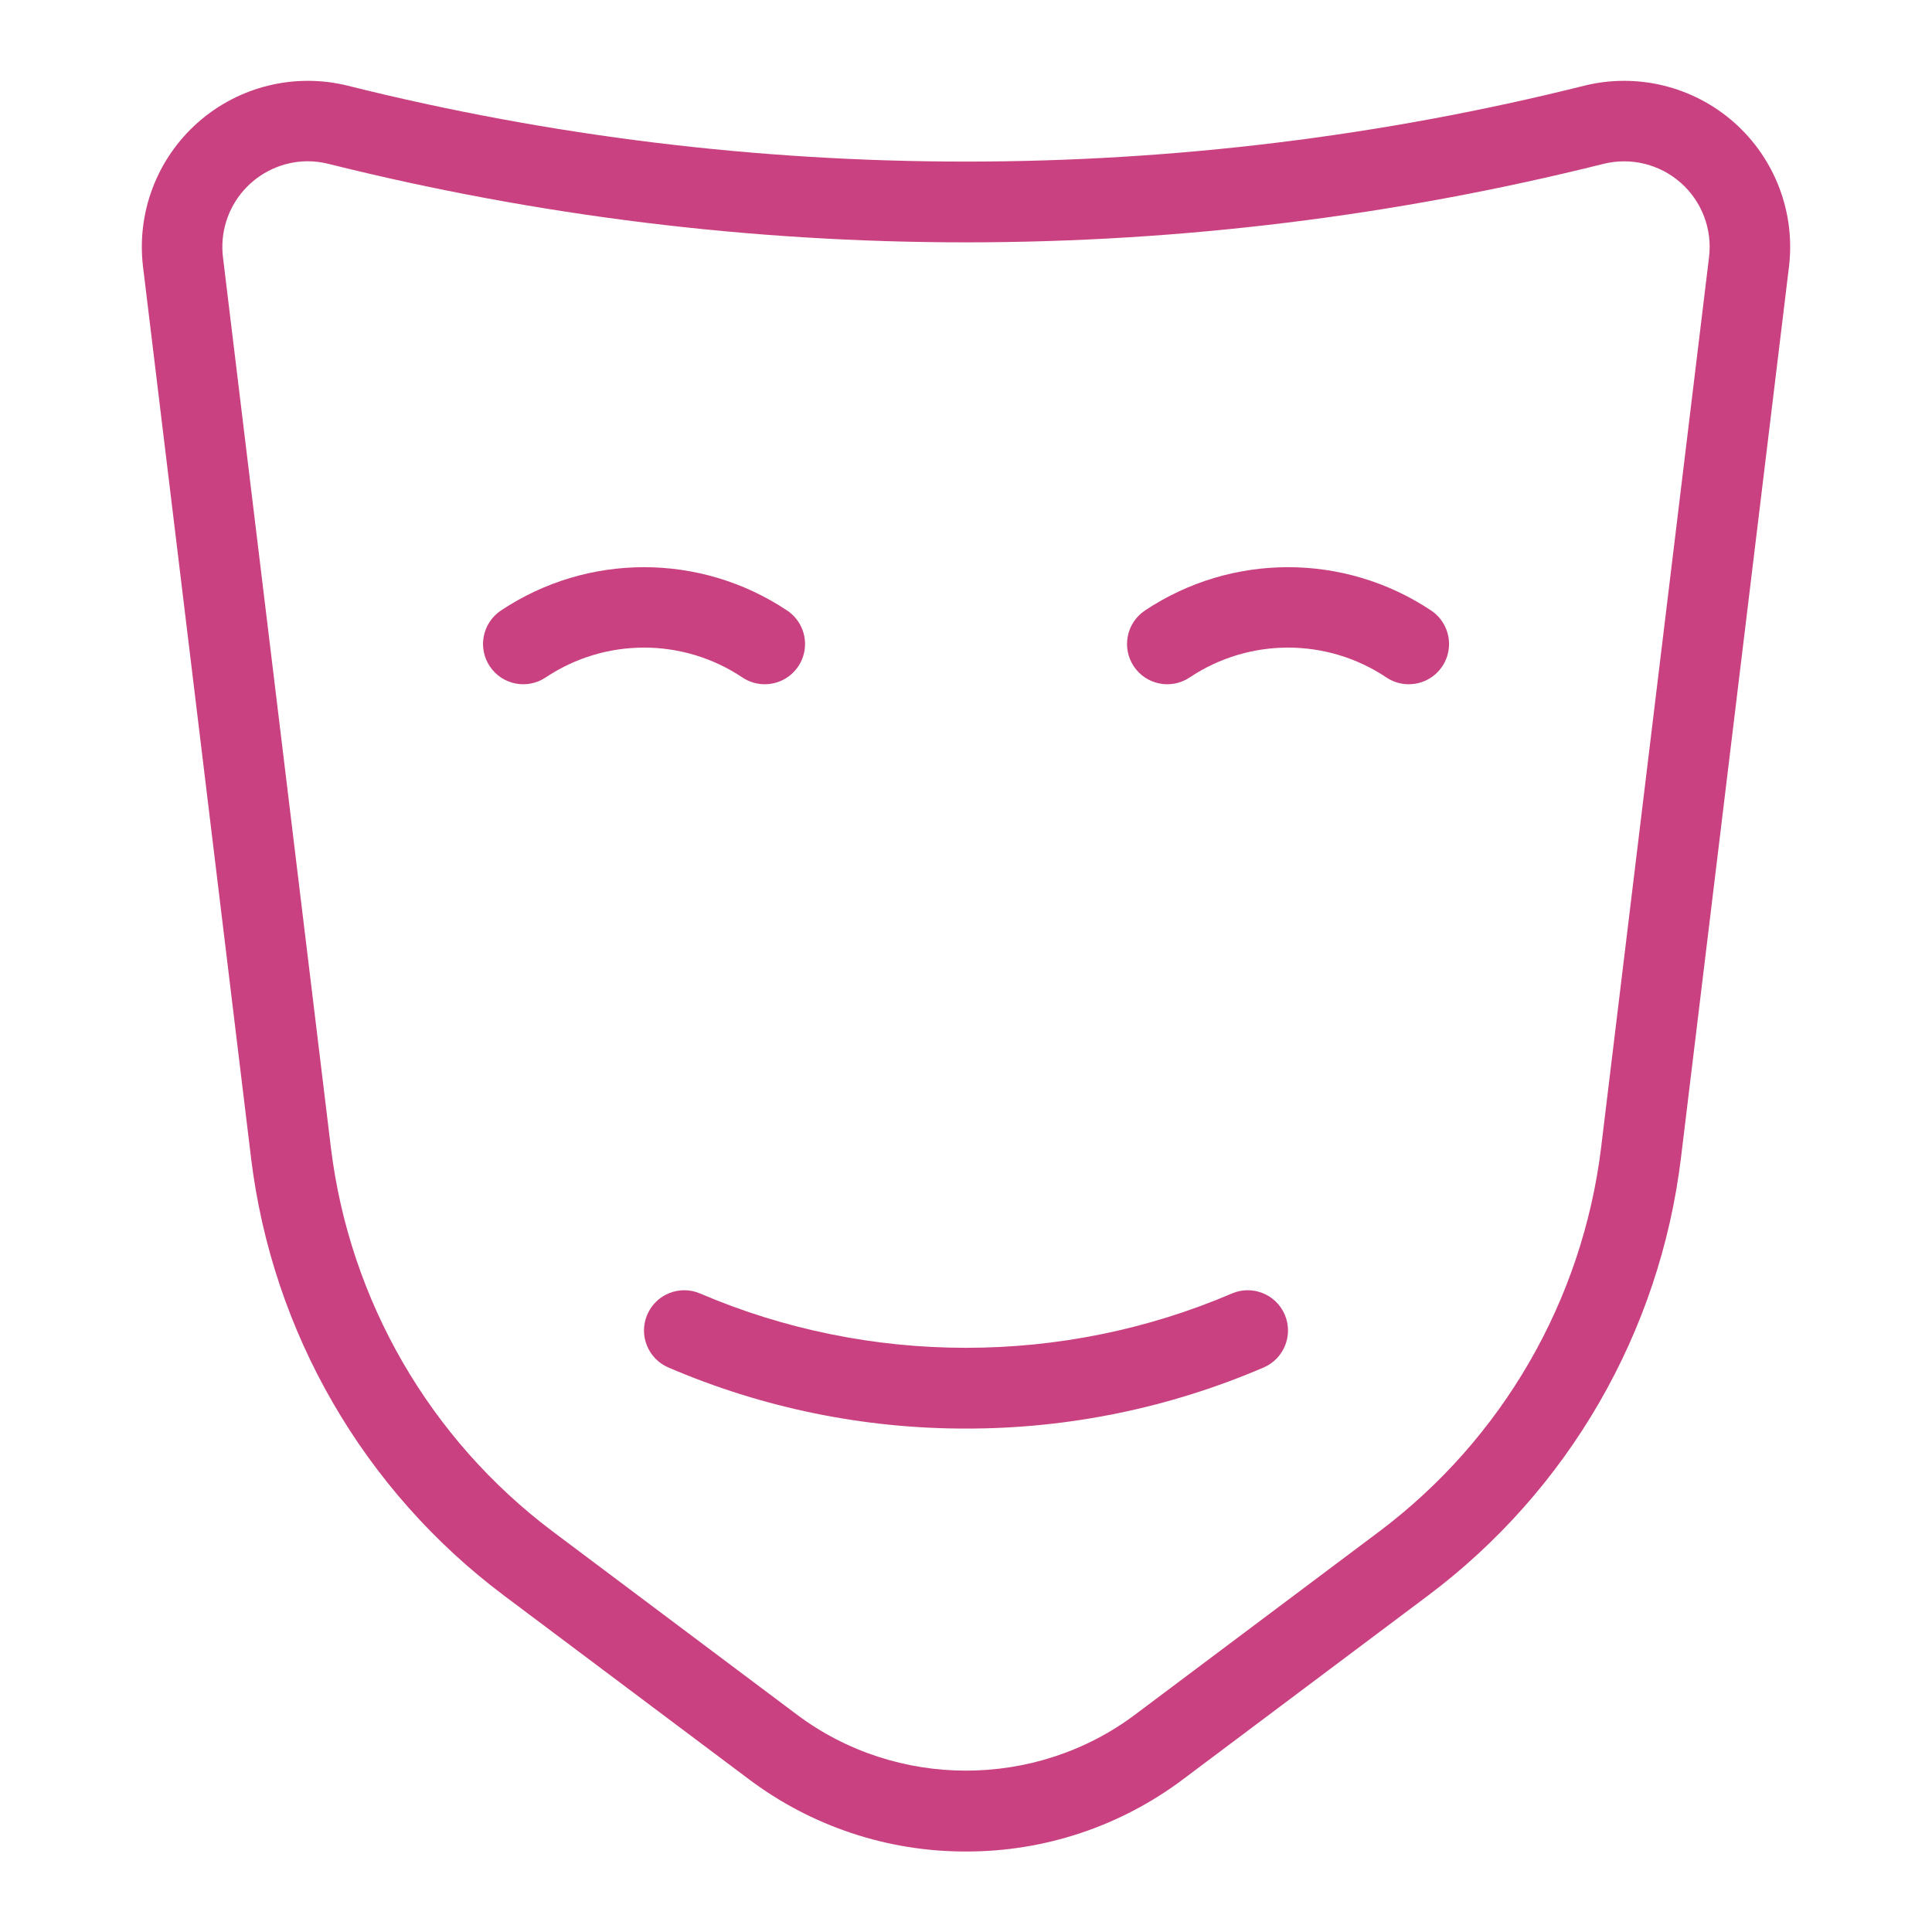
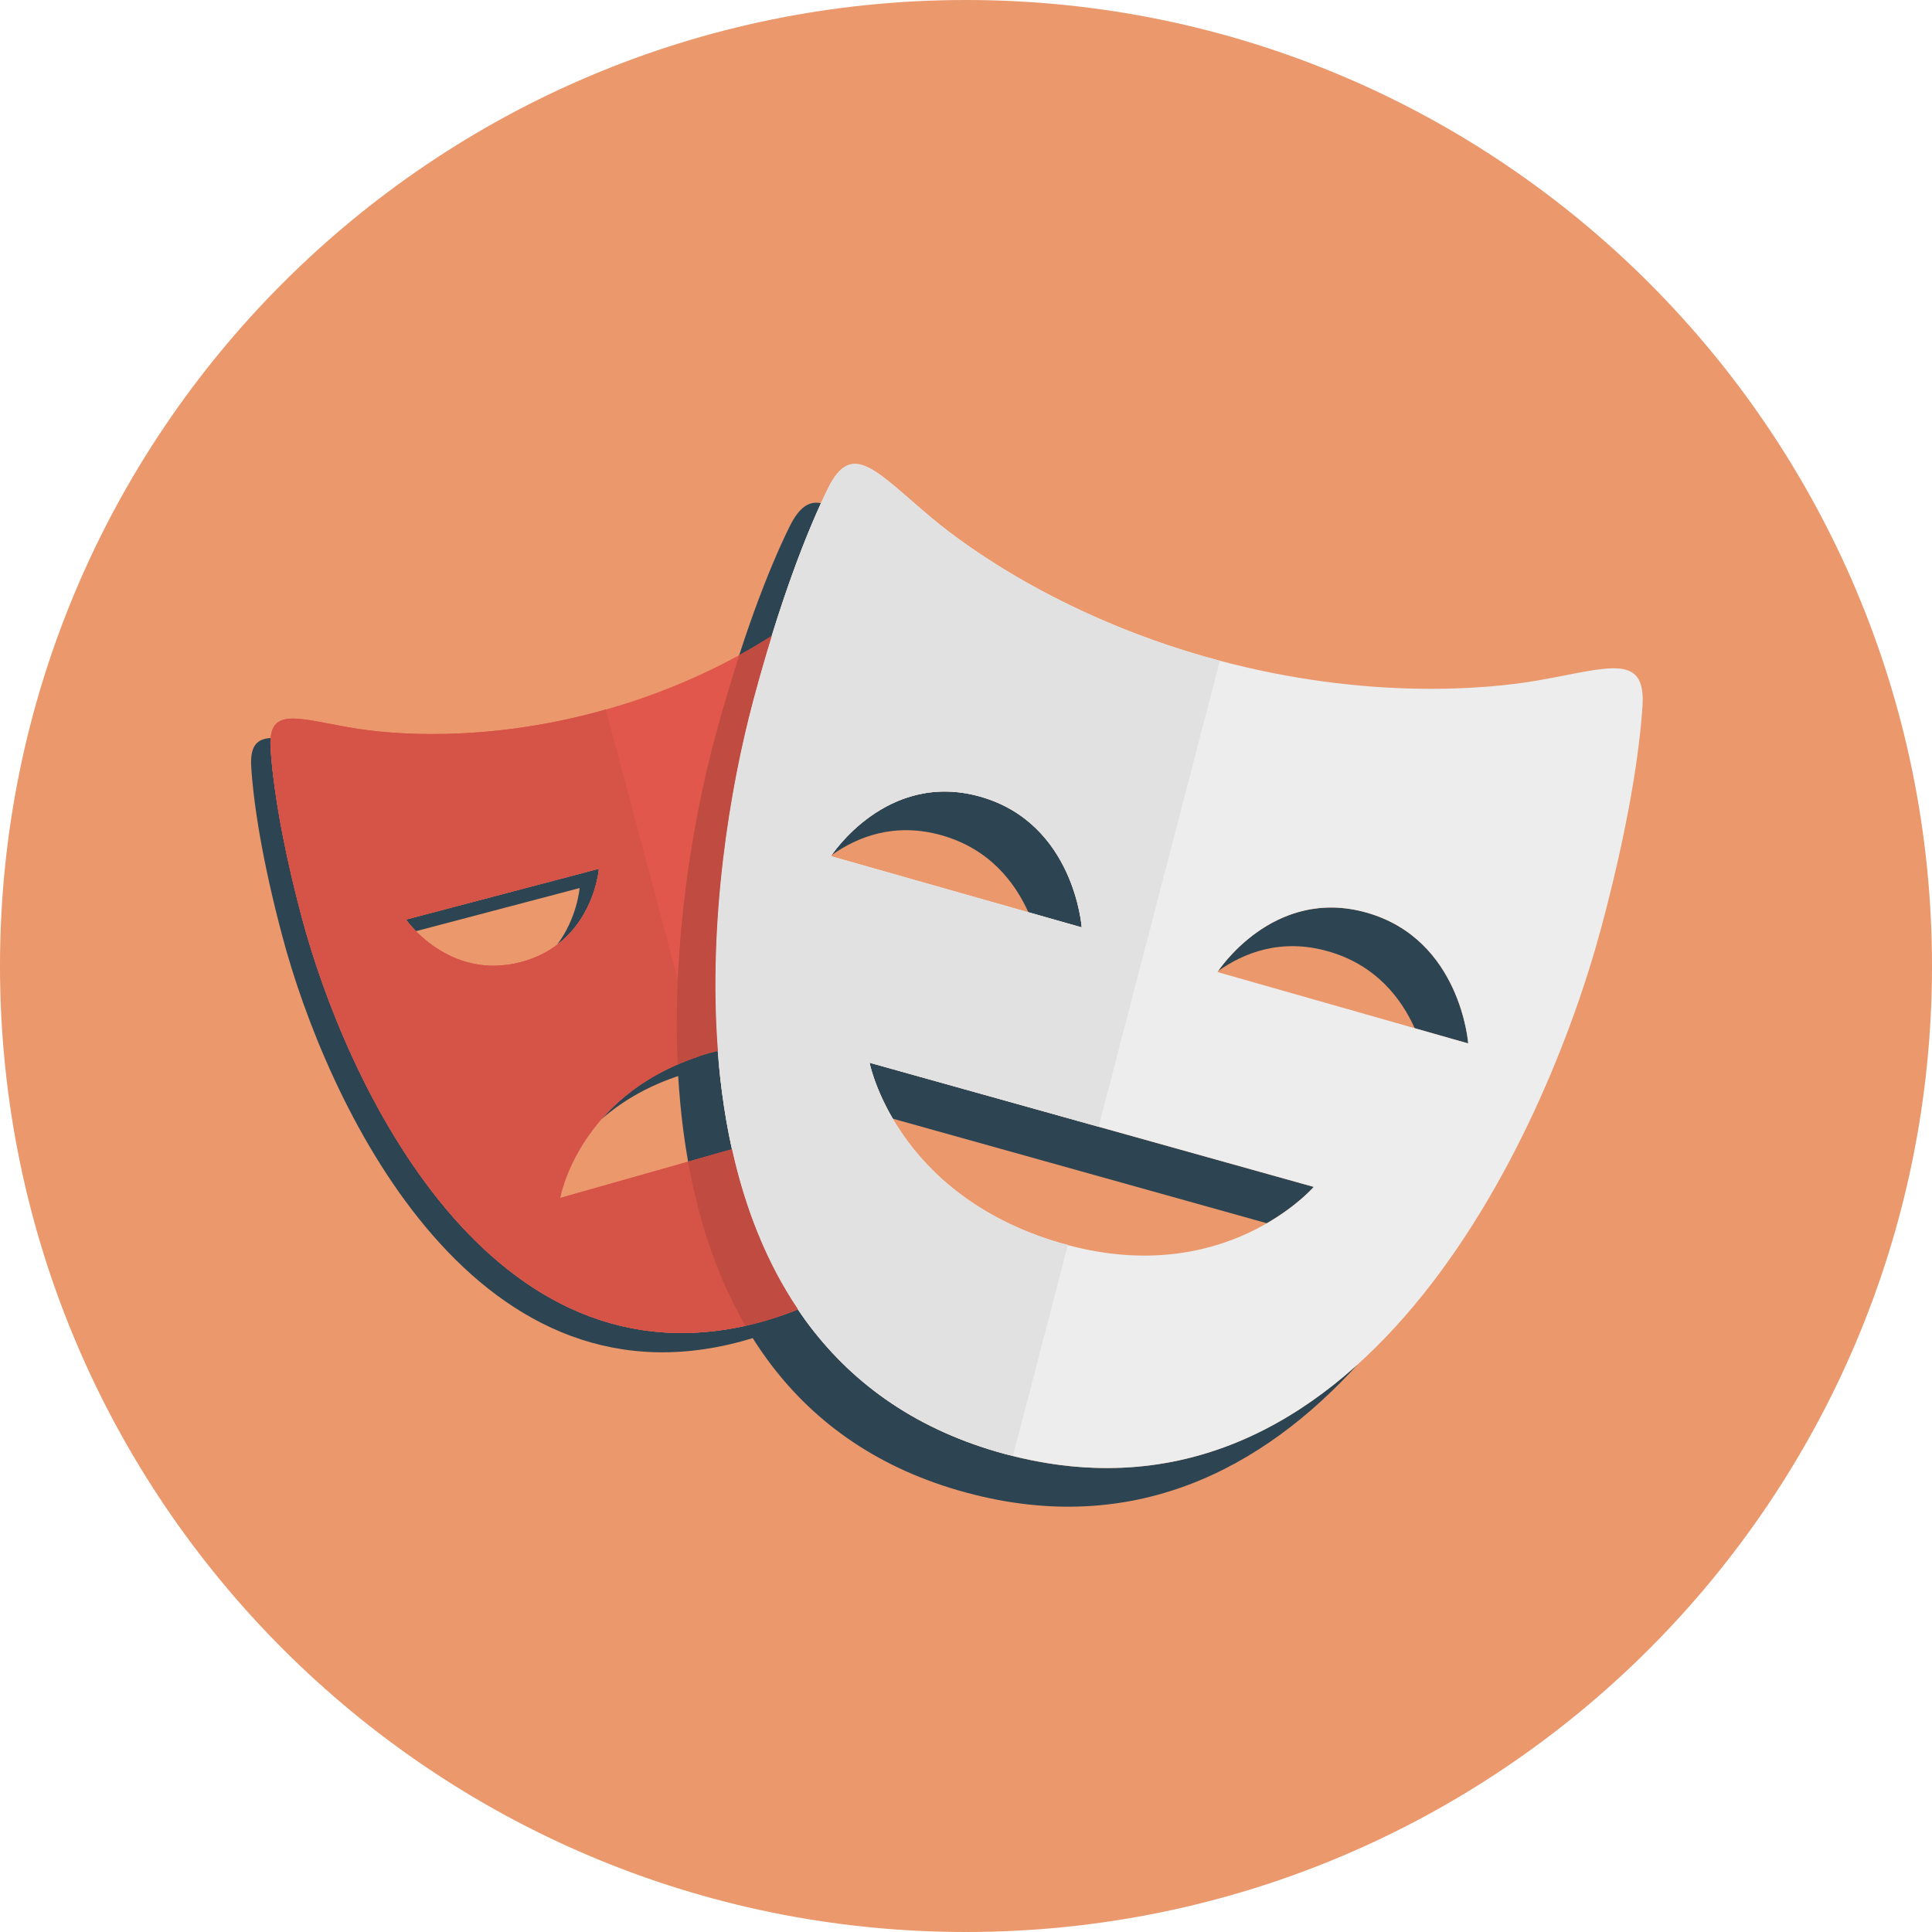
- <svg xmlns="http://www.w3.org/2000/svg" t="1666357106859" class="icon" viewBox="0 0 1024 1024" version="1.1" p-id="20495" width="200" height="200">
-   <path d="M512 981.333a190.593 190.593 0 0 1-115.2-38.4l-129.693-97.267a341.333 341.333 0 0 1-134.053-232l-57.24-472.233A88 88 0 0 1 184.52 45.473c214.24 53.56 440.72 53.56 654.96 0a88 88 0 0 1 108.707 95.96l-57.24 472.24a341.333 341.333 0 0 1-134.053 232L627.2 942.933A190.593 190.593 0 0 1 512 981.333zM162.933 85.467a45.407 45.407 0 0 0-44.76 50.833l57.24 472.24a300.107 300.107 0 0 0 117.293 202.993l129.693 97.267c52.753 39.567 126.447 39.567 179.2 0l129.693-97.267 12.8 17.067-12.8-17.067a300.107 300.107 0 0 0 117.293-202.993l57.24-472.24a45.333 45.333 0 0 0-56-49.433A1394.273 1394.273 0 0 1 512 128.453a1394.273 1394.273 0 0 1-337.827-41.587 46.22 46.22 0 0 0-11.24-1.4zM512 757.173a398.293 398.293 0 0 1-157.74-32.373 21.333 21.333 0 0 1 16.813-39.22c89.56 38.387 192.293 38.387 281.853 0a21.333 21.333 0 0 1 16.813 39.22A398.293 398.293 0 0 1 512 757.173zM746.667 362.667a21.267 21.267 0 0 1-11.813-3.58 93.8 93.8 0 0 0-104.333 0 21.333 21.333 0 0 1-23.667-35.507 136.713 136.713 0 0 1 151.667 0A21.333 21.333 0 0 1 746.667 362.667z m-341.333 0a21.267 21.267 0 0 1-11.813-3.58 93.8 93.8 0 0 0-104.333 0 21.333 21.333 0 0 1-23.667-35.507 136.713 136.713 0 0 1 151.667 0A21.333 21.333 0 0 1 405.333 362.667z" fill="#c94180" p-id="20496" />
+ <svg xmlns="http://www.w3.org/2000/svg" t="1666435015931" class="icon" viewBox="0 0 1024 1024" version="1.1" p-id="68802" width="200" height="200">
+   <path d="M512 0C229.233 0 0 229.233 0 512c0 282.778 229.233 512 512 512 282.788 0 512-229.222 512-512 0-282.767-229.222-512-512-512z" fill="#ea986c" p-id="68803" data-spm-anchor-id="a313x.7781069.0.i54" class="selected" />
+   <path d="M376.197 558.06c-27.535 7.813-45.599 21.514-57.498 35.205 11.397-9.974 26.665-19.128 47.258-24.965 21.064-5.97 39.035-5.929 53.883-3.062v-11.612c-12.667-1.157-27.187-0.236-43.643 4.434zM317.44 460.452l-102.257 26.941s1.864 2.632 5.315 6.144L307.2 470.692s-1.229 15.831-11.899 29.993C315.484 485.417 317.44 460.452 317.44 460.452z m85.596 240.323C259.133 739.533 182.999 572.764 159.949 486.205c-10.65-39.956-15.299-70.216-16.538-89.743a33.096 33.096 0 0 1 0.072-5.304c-7.465 0.451-11.039 4.332-10.312 15.544 1.239 19.517 5.888 49.777 16.538 89.743 23.04 86.548 99.185 253.317 243.087 214.559 31.324-8.438 54.856-23.808 72.52-43.428-16.282 14.705-36.659 26.286-62.28 33.198zM430.08 358.39v10.24h56.443c-1.157-3.625-2.324-6.892-3.482-10.24H430.08z" fill="#2D4552" p-id="68804" />
+   <path d="M499.139 442.737c25.385 7.209 38.81 25.006 45.906 40.755l28.303 8.038s-3.86-55.122-53.719-69.284c-46.643-13.251-75.346 25.917-78.838 30.986 13.568-9.667 33.382-17.582 58.348-10.496z m225.3 41.011c-46.684-13.312-75.377 25.938-78.817 30.935 13.578-9.656 33.382-17.572 58.337-10.455 25.344 7.219 38.758 24.996 45.875 40.755l28.344 8.069s-3.922-55.132-53.74-69.304zM696.32 629.084l-235.448-65.823s2.55 12.923 12.329 29.655l198.236 55.419c16.323-9.441 24.883-19.251 24.883-19.251zM533.084 770.765C346.655 720.783 369.193 483.246 399.36 370.688c12.421-46.387 25.19-80.865 35.779-103.977-6.318-1.3-11.551 2.028-16.722 12.544C407.173 302.06 392.796 339.19 378.88 391.168c-30.157 112.558-52.695 350.085 133.724 400.067 87.869 23.542 156.324-12.237 207.35-68.424-48.435 43.868-110.275 68.465-186.87 47.954z" fill="#2D4552" p-id="68805" />
+   <path d="M430.08 645.11v-47.933l-133.181 37.765s9.841-57.18 79.299-76.882c21.064-5.97 39.035-5.929 53.883-3.062v-196.608h66.683c-7.26-22.436-14.285-39.711-20.183-51.712-9.759-19.866-19.763-6.697-42.476 12.298-15.995 13.363-56.422 41.871-117.258 58.266-60.836 16.404-110.019 12.052-130.54 8.499-29.092-5.018-44.308-11.407-42.885 10.721 1.239 19.517 5.888 49.777 16.538 89.743 23.04 86.548 99.185 253.317 243.087 214.559 37.591-10.127 64.123-30.147 82.514-55.665H430.08zM215.173 487.393L317.44 460.452s-2.98 39.342-41.318 49.449c-38.349 10.097-60.948-22.508-60.948-22.508z" fill="#E2574C" p-id="68806" />
+   <path d="M814.961 360.663c-26.583 4.659-90.358 10.465-169.175-10.66-78.838-21.115-131.144-58.04-151.869-75.397-29.379-24.607-42.301-41.708-55.02-15.841-11.244 22.815-25.62 59.945-39.537 111.923-30.157 112.558-52.695 350.085 133.724 400.067C719.462 820.695 818.688 603.709 848.845 491.141c13.916-51.968 20.019-91.32 21.699-116.695 1.915-28.744-17.828-20.398-55.583-13.783z m-374.548 93.123s29.379-45.691 79.206-31.529c49.859 14.162 53.719 69.284 53.719 69.284l-132.925-37.755z m121.631 205.036c-87.644-25.672-101.161-95.56-101.161-95.56L696.32 629.084c0-0.01-47.524 55.091-134.277 29.737z m83.241-143.626s29.338-45.66 79.155-31.457c49.818 14.182 53.74 69.304 53.74 69.304l-132.895-37.847z" fill="#EDEDED" p-id="68807" />
+   <path d="M383.539 610.376l-86.641 24.556s9.411-53.617 73.236-74.865l-49.06-184.115-4.239 1.29c-60.836 16.404-110.019 12.052-130.54 8.499-29.092-5.018-44.308-11.407-42.885 10.721 1.239 19.517 5.888 49.777 16.538 89.743 23.04 86.548 99.185 253.317 243.087 214.559l4.239-1.331-23.736-89.057z m-168.366-122.982L317.44 460.452s-2.98 39.342-41.318 49.449c-38.349 10.097-60.948-22.508-60.948-22.508z" fill="#D65348" p-id="68808" />
+   <path d="M565.996 659.784l-3.963-0.963c-87.644-25.672-101.161-95.56-101.161-95.56l121.405 33.935L646.554 350.208l-0.778-0.205c-78.838-21.115-131.144-58.04-151.869-75.397-29.379-24.607-42.301-41.708-55.02-15.841-11.233 22.815-25.61 59.945-39.526 111.923-30.157 112.558-52.695 350.085 133.724 400.067l3.82 0.86 29.092-111.831zM440.412 453.786s29.379-45.691 79.206-31.529c49.859 14.162 53.719 69.284 53.719 69.284l-132.925-37.755z" fill="#E1E1E1" p-id="68809" />
+   <path d="M387.953 609.116l-23.235 6.595c5.489 30.945 15.165 60.641 30.351 86.876 2.642-0.584 5.263-1.085 7.956-1.823a168.581 168.581 0 0 0 19.896-6.83c-16.968-25.18-28.191-54.18-34.97-84.818zM378.88 391.168c-11.94 44.564-22.62 108.708-19.681 173.046a134.38 134.38 0 0 1 16.998-6.164l4.301-0.963c-5.243-68.721 6.093-138.752 18.862-186.399 3.236-12.052 6.482-23.265 9.718-33.72-5.212 3.318-10.824 6.717-17.213 10.22A881.992 881.992 0 0 0 378.88 391.168z" fill="#C04B41" p-id="68810" />
</svg>
